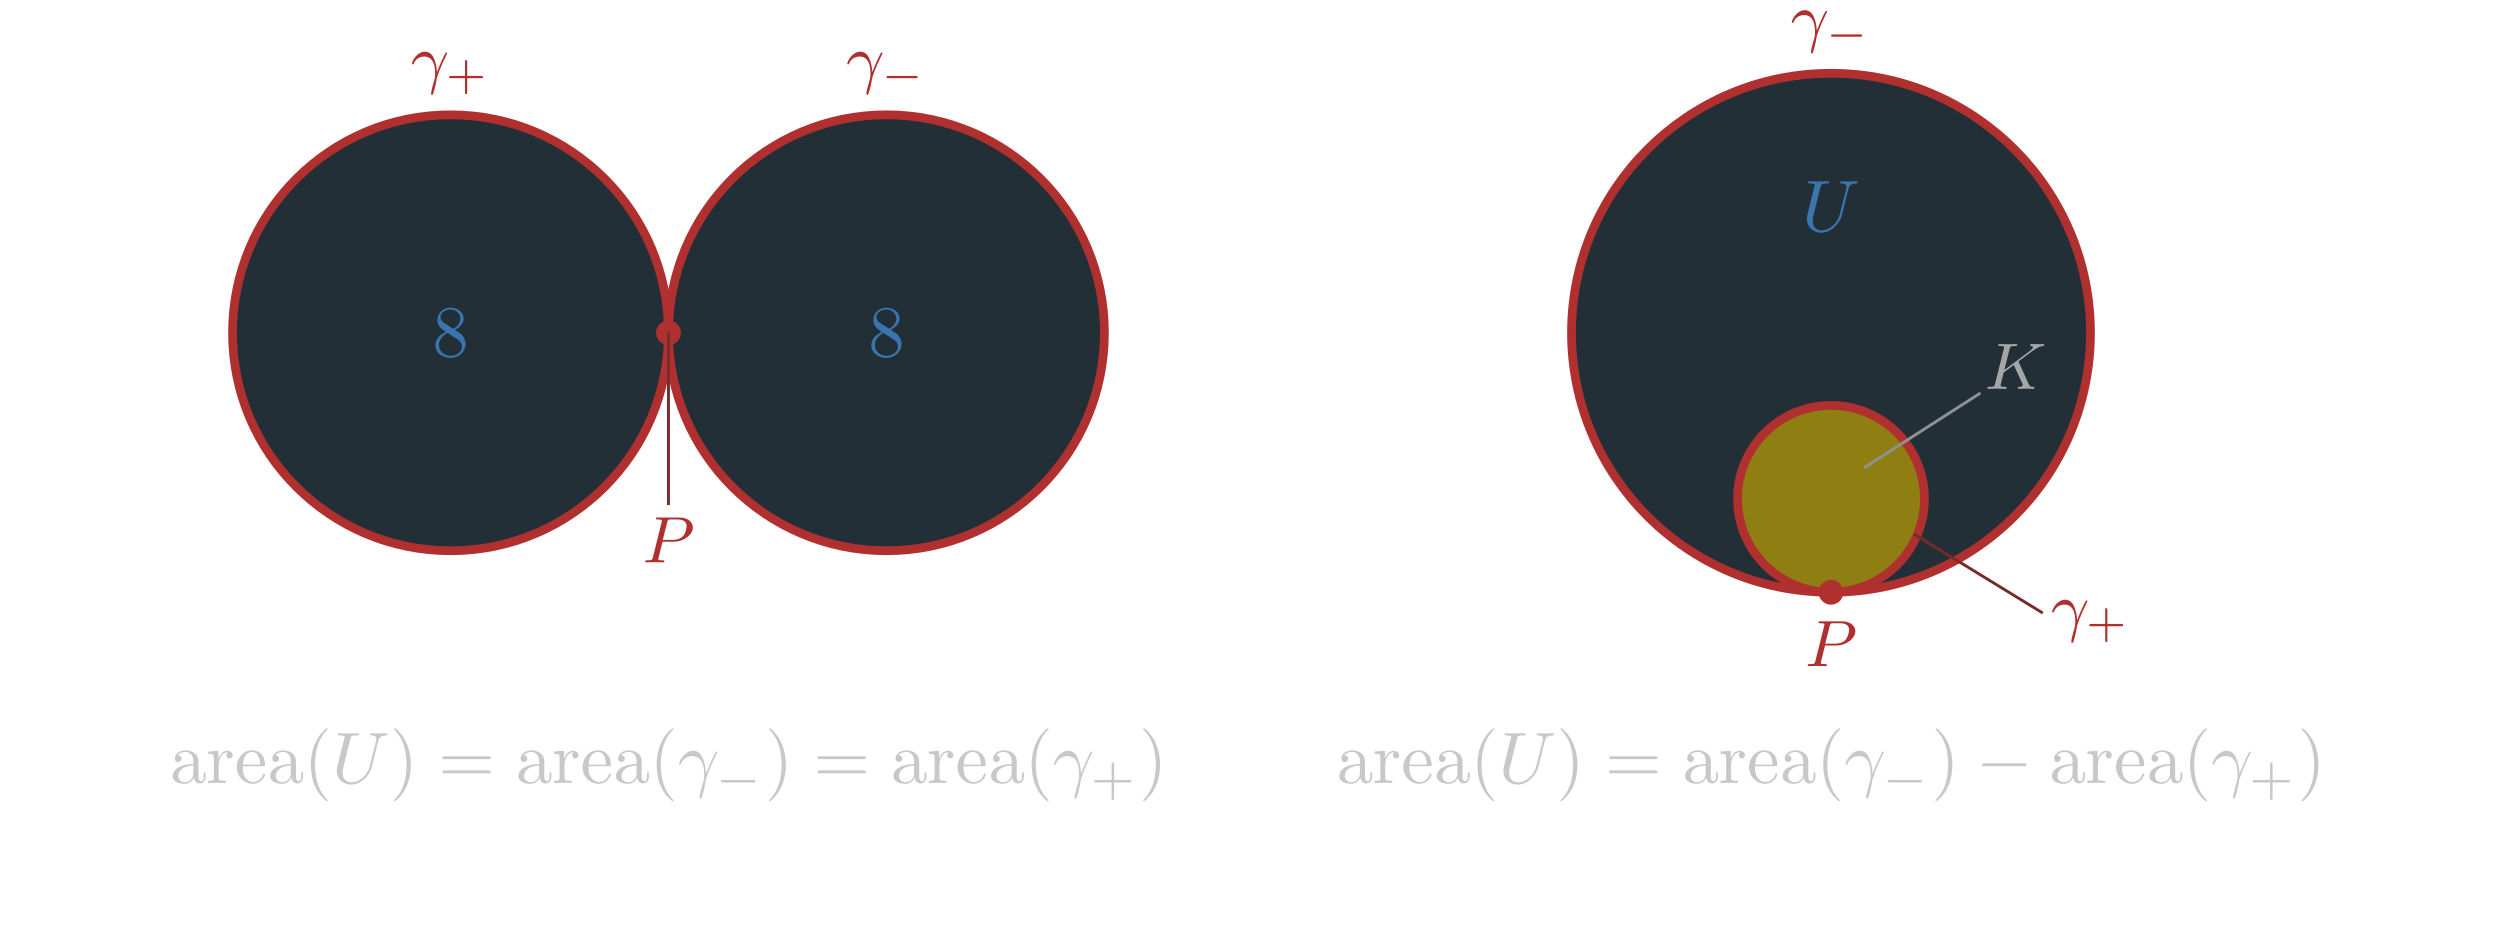
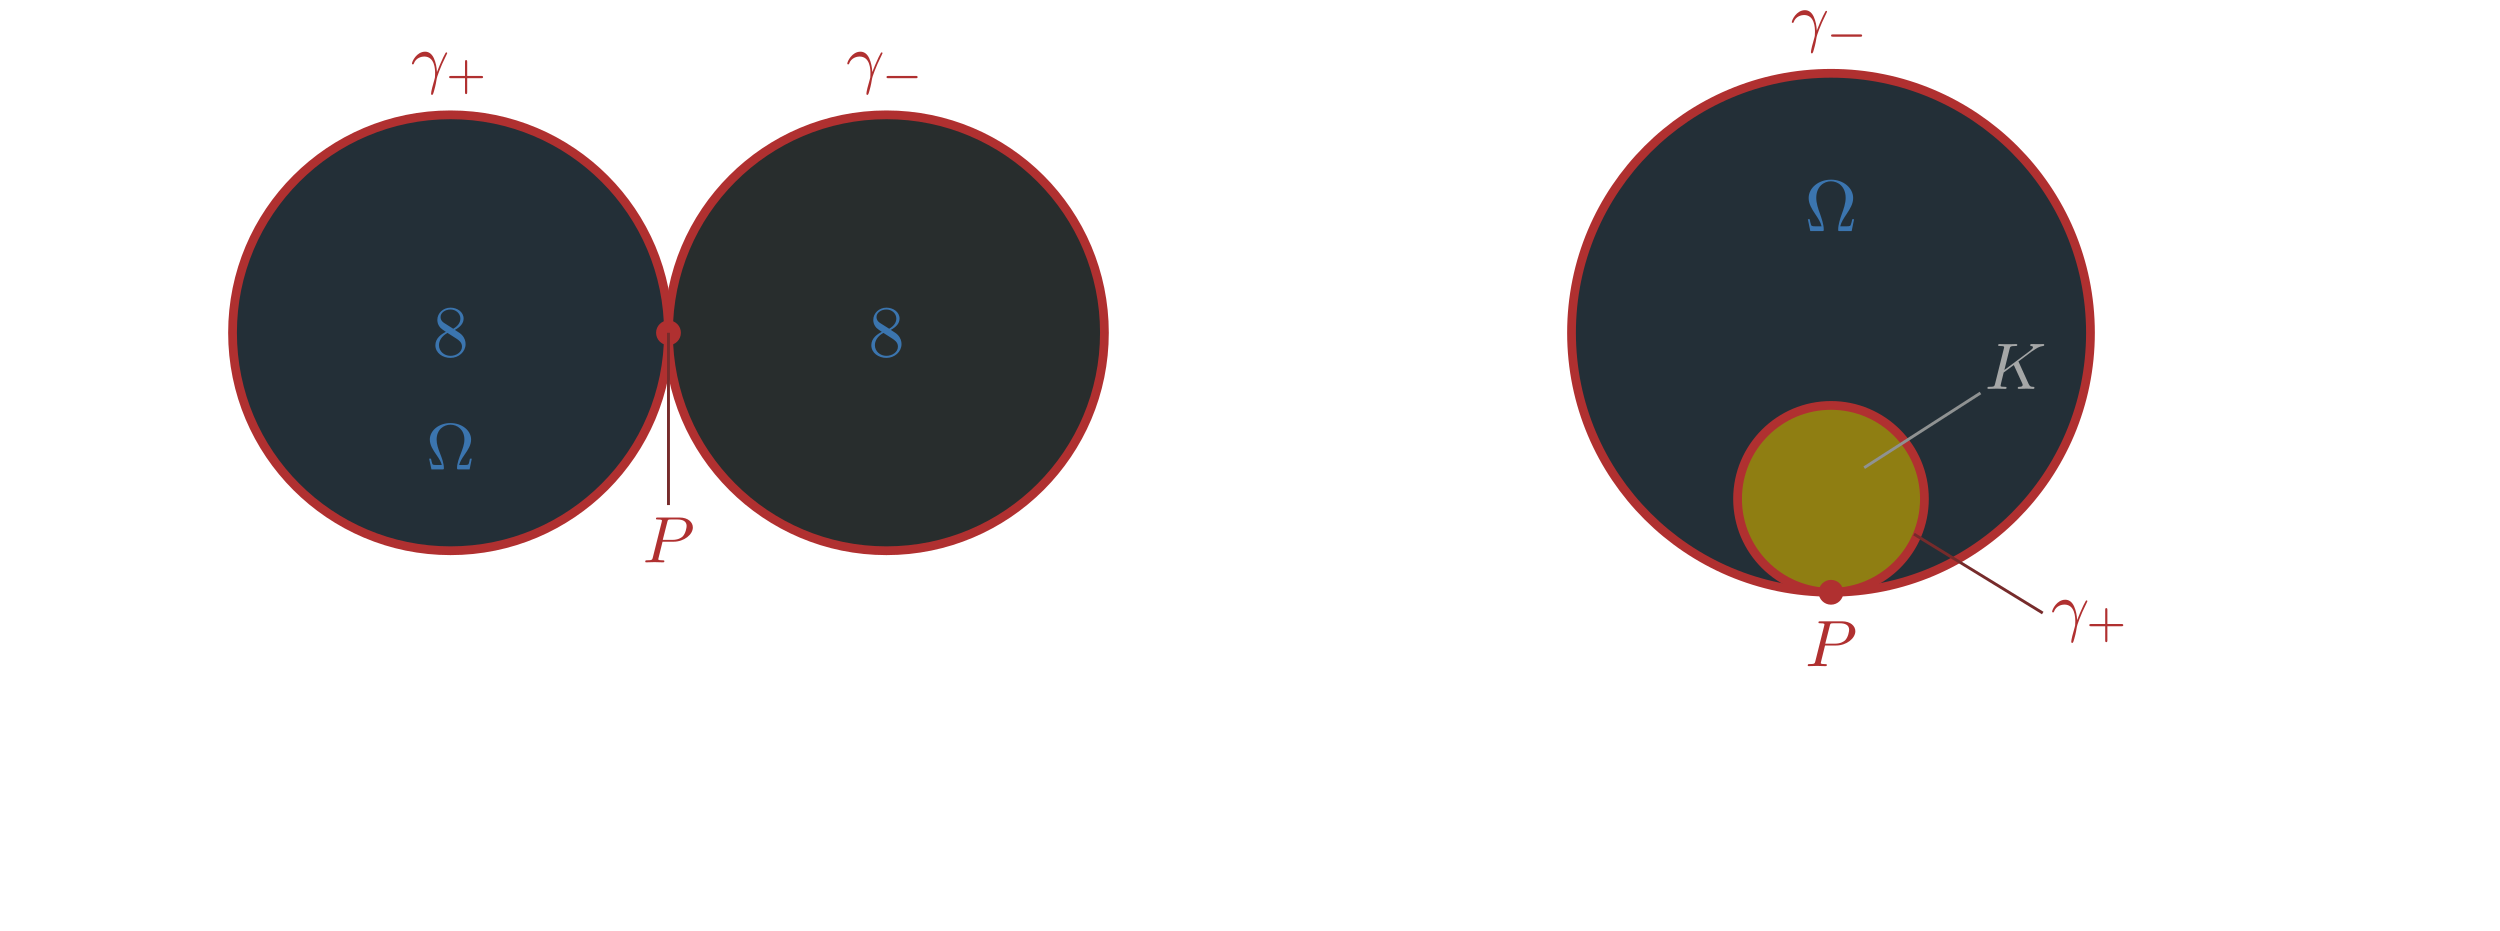
<svg xmlns="http://www.w3.org/2000/svg" xmlns:xlink="http://www.w3.org/1999/xlink" width="338.926" height="126.088" viewBox="0 0 338.926 126.088">
  <defs>
    <g>
      <g id="glyph-0-0">
        <path d="M 2.75 -2.797 L 4.234 -2.797 C 5.688 -2.797 6.859 -3.781 6.859 -4.734 C 6.859 -5.438 6.219 -6.078 5.062 -6.078 L 2.125 -6.078 C 1.953 -6.078 1.859 -6.078 1.859 -5.922 C 1.859 -5.812 1.938 -5.812 2.125 -5.812 C 2.156 -5.812 2.312 -5.812 2.453 -5.797 C 2.609 -5.766 2.672 -5.75 2.672 -5.656 C 2.672 -5.609 2.656 -5.578 2.641 -5.484 L 1.438 -0.672 C 1.359 -0.359 1.344 -0.281 0.672 -0.281 C 0.5 -0.281 0.406 -0.281 0.406 -0.109 C 0.406 -0.016 0.469 0 0.531 0 C 0.703 0 0.922 -0.016 1.094 -0.016 C 1.359 -0.031 1.375 -0.031 1.672 -0.031 C 1.953 -0.031 1.969 -0.031 2.234 -0.016 C 2.406 -0.016 2.641 0 2.812 0 C 2.875 0 3 0 3 -0.156 C 3 -0.281 2.906 -0.281 2.719 -0.281 C 2.688 -0.281 2.516 -0.281 2.375 -0.297 C 2.188 -0.328 2.172 -0.359 2.172 -0.438 C 2.172 -0.469 2.172 -0.484 2.219 -0.641 Z M 3.391 -5.453 C 3.469 -5.781 3.484 -5.812 3.859 -5.812 L 4.766 -5.812 C 5.453 -5.812 6.016 -5.594 6.016 -4.938 C 6.016 -4.75 5.906 -3.922 5.453 -3.484 C 5.25 -3.312 4.844 -3.047 4.078 -3.047 L 2.781 -3.047 Z M 3.391 -5.453 " />
      </g>
      <g id="glyph-0-1">
        <path d="M 3.547 -1.172 C 3.516 -1.828 3.391 -2.469 3.125 -3.062 C 2.828 -3.688 2.406 -3.938 1.938 -3.938 C 0.797 -3.938 0.156 -2.609 0.156 -2.312 C 0.156 -2.219 0.266 -2.219 0.281 -2.219 C 0.359 -2.219 0.391 -2.234 0.406 -2.312 C 0.688 -3.141 1.516 -3.281 1.812 -3.281 C 3.25 -3.281 3.297 -1.562 3.297 -1 C 3.297 -0.469 3.266 -0.344 3.219 -0.219 C 2.984 0.562 2.75 1.484 2.75 1.734 C 2.75 1.797 2.75 1.922 2.875 1.922 C 2.938 1.922 3.016 1.922 3.156 1.375 C 3.391 0.562 3.453 0.078 3.516 -0.281 C 3.516 -0.391 3.984 -1.828 4.797 -3.422 C 4.938 -3.703 4.938 -3.719 4.938 -3.734 C 4.938 -3.797 4.906 -3.844 4.828 -3.844 C 4.812 -3.844 4.75 -3.844 4.719 -3.781 C 4.5 -3.422 4.297 -2.953 4.109 -2.531 C 4.062 -2.453 3.828 -1.891 3.547 -1.172 Z M 3.547 -1.172 " />
      </g>
      <g id="glyph-0-2">
        <path d="M 4.594 -3.719 L 6.406 -5.078 L 6.516 -5.141 C 7.062 -5.516 7.406 -5.75 7.922 -5.812 C 7.984 -5.812 8.094 -5.828 8.094 -5.969 C 8.094 -6.016 8.062 -6.078 7.984 -6.078 C 7.906 -6.078 7.859 -6.062 7.328 -6.062 C 7 -6.062 6.672 -6.078 6.359 -6.078 C 6.312 -6.078 6.188 -6.078 6.188 -5.922 C 6.188 -5.812 6.281 -5.812 6.312 -5.812 C 6.391 -5.797 6.562 -5.797 6.562 -5.641 C 6.562 -5.578 6.516 -5.453 6.391 -5.359 C 6.344 -5.312 6.344 -5.312 6.312 -5.297 C 6.281 -5.25 6.266 -5.25 6.219 -5.203 L 2.688 -2.562 L 3.391 -5.391 C 3.469 -5.734 3.5 -5.812 4.188 -5.812 C 4.344 -5.812 4.438 -5.812 4.438 -5.969 C 4.438 -6.047 4.375 -6.078 4.297 -6.078 C 4.125 -6.078 3.922 -6.062 3.734 -6.062 C 3.547 -6.062 3.344 -6.062 3.172 -6.062 C 2.891 -6.062 2.875 -6.062 2.594 -6.062 C 2.422 -6.078 2.188 -6.078 2.016 -6.078 C 1.969 -6.078 1.844 -6.078 1.844 -5.922 C 1.844 -5.812 1.922 -5.812 2.109 -5.812 C 2.141 -5.812 2.312 -5.812 2.453 -5.797 C 2.594 -5.766 2.656 -5.75 2.656 -5.656 C 2.656 -5.609 2.656 -5.578 2.625 -5.484 L 1.422 -0.672 C 1.344 -0.359 1.328 -0.281 0.656 -0.281 C 0.484 -0.281 0.391 -0.281 0.391 -0.109 C 0.391 -0.016 0.469 0 0.531 0 C 0.688 0 0.922 -0.016 1.094 -0.016 C 1.359 -0.031 1.375 -0.031 1.656 -0.031 C 1.938 -0.031 1.953 -0.031 2.234 -0.016 C 2.406 -0.016 2.641 0 2.812 0 C 2.875 0 2.984 0 2.984 -0.156 C 2.984 -0.281 2.891 -0.281 2.703 -0.281 C 2.672 -0.281 2.516 -0.281 2.375 -0.297 C 2.172 -0.328 2.172 -0.359 2.172 -0.438 C 2.172 -0.5 2.25 -0.812 2.594 -2.219 L 3.969 -3.234 L 5.109 -0.75 C 5.141 -0.625 5.172 -0.609 5.172 -0.547 C 5.172 -0.281 4.797 -0.281 4.719 -0.281 C 4.609 -0.281 4.5 -0.281 4.5 -0.109 C 4.5 -0.031 4.594 0 4.656 0 C 4.812 0 5 -0.016 5.172 -0.016 C 5.344 -0.016 5.531 -0.031 5.703 -0.031 C 5.859 -0.031 6.094 -0.031 6.156 -0.016 L 6.594 0 C 6.641 0 6.766 0 6.766 -0.156 C 6.766 -0.281 6.656 -0.281 6.594 -0.281 C 6.281 -0.281 6.141 -0.328 5.984 -0.656 Z M 4.594 -3.719 " />
      </g>
      <g id="glyph-1-0">
        <path d="M 2.922 -1.328 L 4.844 -1.328 C 4.922 -1.328 5.078 -1.328 5.078 -1.484 C 5.078 -1.641 4.922 -1.641 4.844 -1.641 L 2.922 -1.641 L 2.922 -3.562 C 2.922 -3.641 2.922 -3.797 2.766 -3.797 C 2.625 -3.797 2.625 -3.641 2.625 -3.562 L 2.625 -1.641 L 0.703 -1.641 C 0.625 -1.641 0.469 -1.641 0.469 -1.484 C 0.469 -1.328 0.625 -1.328 0.703 -1.328 L 2.625 -1.328 L 2.625 0.594 C 2.625 0.672 2.625 0.828 2.766 0.828 C 2.922 0.828 2.922 0.672 2.922 0.594 Z M 2.922 -1.328 " />
      </g>
      <g id="glyph-2-0">
        <path d="M 4.719 -1.328 C 4.828 -1.328 4.969 -1.328 4.969 -1.484 C 4.969 -1.641 4.828 -1.641 4.719 -1.641 L 0.984 -1.641 C 0.891 -1.641 0.75 -1.641 0.75 -1.484 C 0.75 -1.328 0.891 -1.328 0.984 -1.328 Z M 4.719 -1.328 " />
      </g>
      <g id="glyph-3-0">
        <path d="M 1.609 -4.516 C 1.156 -4.812 1.125 -5.156 1.125 -5.328 C 1.125 -5.922 1.766 -6.344 2.469 -6.344 C 3.188 -6.344 3.812 -5.828 3.812 -5.109 C 3.812 -4.547 3.438 -4.078 2.844 -3.734 Z M 3.062 -3.578 C 3.766 -3.953 4.25 -4.453 4.25 -5.109 C 4.25 -6.016 3.375 -6.594 2.469 -6.594 C 1.484 -6.594 0.688 -5.859 0.688 -4.938 C 0.688 -4.75 0.703 -4.312 1.125 -3.844 C 1.219 -3.734 1.594 -3.484 1.844 -3.312 C 1.266 -3.031 0.422 -2.469 0.422 -1.5 C 0.422 -0.438 1.422 0.219 2.469 0.219 C 3.578 0.219 4.516 -0.609 4.516 -1.656 C 4.516 -2.016 4.406 -2.469 4.031 -2.875 C 3.844 -3.078 3.688 -3.188 3.062 -3.578 Z M 2.062 -3.172 L 3.281 -2.391 C 3.562 -2.203 4.031 -1.906 4.031 -1.312 C 4.031 -0.578 3.281 -0.062 2.469 -0.062 C 1.625 -0.062 0.906 -0.672 0.906 -1.5 C 0.906 -2.062 1.219 -2.703 2.062 -3.172 Z M 2.062 -3.172 " />
      </g>
      <g id="glyph-3-1">
-         <path d="M 3.297 -0.75 C 3.328 -0.359 3.594 0.062 4.062 0.062 C 4.266 0.062 4.875 -0.078 4.875 -0.875 L 4.875 -1.438 L 4.625 -1.438 L 4.625 -0.875 C 4.625 -0.312 4.375 -0.25 4.266 -0.25 C 3.953 -0.25 3.906 -0.688 3.906 -0.734 L 3.906 -2.719 C 3.906 -3.141 3.906 -3.516 3.547 -3.891 C 3.172 -4.266 2.672 -4.438 2.203 -4.438 C 1.391 -4.438 0.703 -3.969 0.703 -3.312 C 0.703 -3.016 0.906 -2.844 1.156 -2.844 C 1.438 -2.844 1.609 -3.047 1.609 -3.297 C 1.609 -3.422 1.562 -3.75 1.109 -3.766 C 1.375 -4.109 1.859 -4.219 2.172 -4.219 C 2.656 -4.219 3.219 -3.828 3.219 -2.953 L 3.219 -2.578 C 2.719 -2.547 2.031 -2.516 1.406 -2.219 C 0.656 -1.891 0.422 -1.375 0.422 -0.938 C 0.422 -0.141 1.375 0.109 2 0.109 C 2.656 0.109 3.109 -0.281 3.297 -0.75 Z M 3.219 -2.375 L 3.219 -1.391 C 3.219 -0.438 2.516 -0.109 2.062 -0.109 C 1.578 -0.109 1.172 -0.453 1.172 -0.953 C 1.172 -1.5 1.594 -2.312 3.219 -2.375 Z M 3.219 -2.375 " />
-       </g>
-       <g id="glyph-3-2">
-         <path d="M 1.656 -3.281 L 1.656 -4.375 L 0.281 -4.266 L 0.281 -3.953 C 0.969 -3.953 1.047 -3.891 1.047 -3.406 L 1.047 -0.75 C 1.047 -0.312 0.938 -0.312 0.281 -0.312 L 0.281 0 C 0.656 -0.016 1.125 -0.031 1.406 -0.031 C 1.797 -0.031 2.266 -0.031 2.656 0 L 2.656 -0.312 L 2.453 -0.312 C 1.719 -0.312 1.703 -0.422 1.703 -0.766 L 1.703 -2.297 C 1.703 -3.281 2.109 -4.156 2.875 -4.156 C 2.938 -4.156 2.953 -4.156 2.984 -4.141 C 2.953 -4.141 2.75 -4.016 2.75 -3.766 C 2.75 -3.484 2.953 -3.328 3.172 -3.328 C 3.359 -3.328 3.594 -3.453 3.594 -3.766 C 3.594 -4.078 3.297 -4.375 2.875 -4.375 C 2.141 -4.375 1.797 -3.703 1.656 -3.281 Z M 1.656 -3.281 " />
-       </g>
-       <g id="glyph-3-3">
-         <path d="M 1.109 -2.5 C 1.172 -3.969 2 -4.219 2.328 -4.219 C 3.359 -4.219 3.453 -2.875 3.453 -2.5 Z M 1.094 -2.281 L 3.859 -2.281 C 4.078 -2.281 4.109 -2.281 4.109 -2.5 C 4.109 -3.469 3.578 -4.438 2.328 -4.438 C 1.188 -4.438 0.281 -3.406 0.281 -2.172 C 0.281 -0.844 1.312 0.109 2.453 0.109 C 3.656 0.109 4.109 -0.984 4.109 -1.172 C 4.109 -1.281 4.031 -1.297 3.969 -1.297 C 3.891 -1.297 3.875 -1.234 3.844 -1.156 C 3.5 -0.141 2.609 -0.141 2.516 -0.141 C 2.016 -0.141 1.625 -0.438 1.391 -0.797 C 1.094 -1.281 1.094 -1.922 1.094 -2.281 Z M 1.094 -2.281 " />
-       </g>
-       <g id="glyph-3-4">
-         <path d="M 3.281 2.375 C 3.281 2.344 3.281 2.328 3.109 2.156 C 1.875 0.906 1.547 -0.953 1.547 -2.469 C 1.547 -4.188 1.922 -5.922 3.141 -7.156 C 3.281 -7.266 3.281 -7.297 3.281 -7.312 C 3.281 -7.391 3.234 -7.422 3.172 -7.422 C 3.078 -7.422 2.188 -6.75 1.609 -5.484 C 1.094 -4.406 0.984 -3.297 0.984 -2.469 C 0.984 -1.703 1.094 -0.5 1.625 0.609 C 2.219 1.828 3.078 2.469 3.172 2.469 C 3.234 2.469 3.281 2.438 3.281 2.375 Z M 3.281 2.375 " />
-       </g>
-       <g id="glyph-3-5">
-         <path d="M 2.859 -2.469 C 2.859 -3.25 2.75 -4.438 2.203 -5.562 C 1.609 -6.781 0.766 -7.422 0.656 -7.422 C 0.609 -7.422 0.562 -7.375 0.562 -7.312 C 0.562 -7.297 0.562 -7.266 0.75 -7.094 C 1.719 -6.109 2.281 -4.547 2.281 -2.469 C 2.281 -0.781 1.922 0.953 0.688 2.203 C 0.562 2.328 0.562 2.344 0.562 2.375 C 0.562 2.438 0.609 2.469 0.656 2.469 C 0.766 2.469 1.656 1.797 2.234 0.547 C 2.734 -0.547 2.859 -1.641 2.859 -2.469 Z M 2.859 -2.469 " />
-       </g>
-       <g id="glyph-3-6">
-         <path d="M 6.797 -3.234 C 6.938 -3.234 7.125 -3.234 7.125 -3.438 C 7.125 -3.625 6.938 -3.625 6.812 -3.625 L 0.875 -3.625 C 0.734 -3.625 0.547 -3.625 0.547 -3.438 C 0.547 -3.234 0.734 -3.234 0.891 -3.234 Z M 6.812 -1.312 C 6.938 -1.312 7.125 -1.312 7.125 -1.516 C 7.125 -1.719 6.938 -1.719 6.797 -1.719 L 0.891 -1.719 C 0.734 -1.719 0.547 -1.719 0.547 -1.516 C 0.547 -1.312 0.734 -1.312 0.875 -1.312 Z M 6.812 -1.312 " />
+         <path d="M 6.703 -1.609 L 6.453 -1.609 C 6.406 -1.344 6.359 -1.125 6.266 -0.875 C 6.219 -0.719 6.188 -0.641 5.625 -0.641 L 4.828 -0.641 C 4.953 -1.203 5.266 -1.672 5.703 -2.328 C 6.172 -3.031 6.578 -3.703 6.578 -4.484 C 6.578 -5.859 5.234 -6.969 3.578 -6.969 C 1.875 -6.969 0.547 -5.844 0.547 -4.484 C 0.547 -3.703 0.953 -3.031 1.422 -2.328 C 1.859 -1.672 2.172 -1.203 2.297 -0.641 L 1.516 -0.641 C 0.938 -0.641 0.906 -0.719 0.859 -0.875 C 0.781 -1.094 0.734 -1.359 0.688 -1.609 L 0.438 -1.609 L 0.766 0 L 2.344 0 C 2.562 0 2.594 0 2.594 -0.203 C 2.594 -0.906 2.281 -1.766 2.062 -2.406 C 1.844 -2.984 1.578 -3.766 1.578 -4.5 C 1.578 -6.078 2.656 -6.75 3.562 -6.75 C 4.516 -6.75 5.562 -6.047 5.562 -4.5 C 5.562 -3.766 5.297 -3 5 -2.203 C 4.859 -1.781 4.547 -0.891 4.547 -0.203 C 4.547 0 4.562 0 4.797 0 L 6.375 0 Z M 6.703 -1.609 " />
      </g>
      <g id="glyph-4-0">
-         <path d="M 6.281 -5.719 C 6.375 -6.125 6.562 -6.422 7.344 -6.453 C 7.391 -6.453 7.516 -6.453 7.516 -6.641 C 7.516 -6.656 7.516 -6.75 7.391 -6.75 C 7.062 -6.75 6.719 -6.719 6.375 -6.719 C 6.047 -6.719 5.672 -6.75 5.344 -6.75 C 5.297 -6.75 5.172 -6.75 5.172 -6.562 C 5.172 -6.453 5.266 -6.453 5.344 -6.453 C 5.922 -6.438 6.016 -6.234 6.016 -6.016 C 6.016 -5.984 6 -5.828 6 -5.812 L 5.109 -2.281 C 4.766 -0.953 3.625 -0.094 2.641 -0.094 C 1.969 -0.094 1.438 -0.531 1.438 -1.375 C 1.438 -1.391 1.438 -1.719 1.547 -2.141 L 2.5 -6 C 2.594 -6.344 2.609 -6.453 3.328 -6.453 C 3.594 -6.453 3.672 -6.453 3.672 -6.641 C 3.672 -6.75 3.562 -6.75 3.531 -6.75 C 3.25 -6.75 2.547 -6.719 2.266 -6.719 C 1.984 -6.719 1.281 -6.75 0.984 -6.75 C 0.906 -6.75 0.797 -6.75 0.797 -6.562 C 0.797 -6.453 0.891 -6.453 1.078 -6.453 C 1.094 -6.453 1.281 -6.453 1.453 -6.422 C 1.625 -6.406 1.719 -6.406 1.719 -6.266 C 1.719 -6.219 1.609 -5.797 1.547 -5.562 L 1.328 -4.703 C 1.25 -4.312 0.766 -2.438 0.734 -2.25 C 0.656 -1.984 0.656 -1.828 0.656 -1.688 C 0.656 -0.469 1.562 0.219 2.594 0.219 C 3.844 0.219 5.078 -0.906 5.406 -2.203 Z M 6.281 -5.719 " />
-       </g>
-       <g id="glyph-4-1">
-         <path d="M 0.406 -2.516 C 0.797 -3.656 1.875 -3.656 1.984 -3.656 C 3.469 -3.656 3.578 -1.922 3.578 -1.141 C 3.578 -0.547 3.531 -0.375 3.469 -0.172 C 3.25 0.547 2.953 1.688 2.953 1.953 C 2.953 2.062 3 2.125 3.078 2.125 C 3.203 2.125 3.281 1.906 3.391 1.531 C 3.625 0.703 3.719 0.141 3.766 -0.172 C 3.781 -0.297 3.797 -0.422 3.844 -0.547 C 4.156 -1.531 4.781 -3 5.188 -3.781 C 5.25 -3.906 5.375 -4.125 5.375 -4.156 C 5.375 -4.266 5.266 -4.266 5.25 -4.266 C 5.219 -4.266 5.156 -4.266 5.141 -4.188 C 4.625 -3.25 4.219 -2.266 3.828 -1.266 C 3.812 -1.578 3.812 -2.328 3.422 -3.281 C 3.188 -3.891 2.797 -4.375 2.109 -4.375 C 0.875 -4.375 0.172 -2.875 0.172 -2.562 C 0.172 -2.469 0.266 -2.469 0.359 -2.469 Z M 0.406 -2.516 " />
+         <path d="M 6.188 -1.453 L 5.938 -1.453 C 5.891 -1.219 5.828 -0.922 5.781 -0.797 C 5.734 -0.656 5.703 -0.594 5.188 -0.594 L 4.469 -0.594 C 4.594 -1.031 4.781 -1.375 5.203 -1.984 C 5.672 -2.656 6.094 -3.281 6.094 -4.047 C 6.094 -5.266 4.859 -6.281 3.297 -6.281 C 1.703 -6.281 0.5 -5.25 0.5 -4.047 C 0.5 -3.266 0.953 -2.625 1.375 -2 C 1.844 -1.328 2.016 -1 2.125 -0.594 L 1.422 -0.594 C 0.906 -0.594 0.875 -0.656 0.828 -0.781 C 0.781 -0.906 0.703 -1.219 0.656 -1.453 L 0.406 -1.453 L 0.719 0 L 2.172 0 C 2.375 0 2.406 0 2.406 -0.188 C 2.406 -0.812 2.125 -1.562 1.859 -2.234 C 1.625 -2.828 1.422 -3.422 1.422 -4.047 C 1.422 -5.406 2.391 -6.062 3.297 -6.062 C 4.234 -6.062 5.188 -5.375 5.188 -4.047 C 5.188 -3.391 4.938 -2.781 4.734 -2.234 C 4.469 -1.547 4.188 -0.812 4.188 -0.188 C 4.188 0 4.234 0 4.422 0 L 5.891 0 Z M 6.188 -1.453 " />
      </g>
      <g id="glyph-5-0">
-         <path d="M 5.156 -1.562 C 5.266 -1.562 5.422 -1.562 5.422 -1.734 C 5.422 -1.906 5.266 -1.906 5.156 -1.906 L 1.031 -1.906 C 0.906 -1.906 0.75 -1.906 0.75 -1.734 C 0.75 -1.562 0.906 -1.562 1.031 -1.562 Z M 5.156 -1.562 " />
-       </g>
-       <g id="glyph-6-0">
-         <path d="M 3.203 -1.562 L 5.328 -1.562 C 5.406 -1.562 5.578 -1.562 5.578 -1.734 C 5.578 -1.906 5.422 -1.906 5.328 -1.906 L 3.203 -1.906 L 3.203 -4.031 C 3.203 -4.125 3.203 -4.281 3.031 -4.281 C 2.859 -4.281 2.859 -4.125 2.859 -4.031 L 2.859 -1.906 L 0.734 -1.906 C 0.656 -1.906 0.484 -1.906 0.484 -1.734 C 0.484 -1.562 0.641 -1.562 0.734 -1.562 L 2.859 -1.562 L 2.859 0.562 C 2.859 0.656 2.859 0.812 3.031 0.812 C 3.203 0.812 3.203 0.656 3.203 0.562 Z M 3.203 -1.562 " />
-       </g>
-       <g id="glyph-7-0">
-         <path d="M 6.516 -2.281 C 6.688 -2.281 6.859 -2.281 6.859 -2.469 C 6.859 -2.672 6.688 -2.672 6.516 -2.672 L 1.172 -2.672 C 1 -2.672 0.828 -2.672 0.828 -2.469 C 0.828 -2.281 1 -2.281 1.172 -2.281 Z M 6.516 -2.281 " />
-       </g>
-       <g id="glyph-8-0">
        <path d="M 3.75 2.219 C 3.469 1.953 2.812 1.359 2.406 0.094 C 2.141 -0.688 2.031 -1.609 2.031 -2.469 C 2.031 -4.422 2.531 -5.969 3.625 -7.078 C 3.766 -7.219 3.781 -7.234 3.781 -7.281 C 3.781 -7.391 3.672 -7.422 3.594 -7.422 C 3.438 -7.422 3.016 -7.047 2.844 -6.891 C 1.297 -5.344 1.062 -3.531 1.062 -2.484 C 1.062 -1.25 1.391 -0.156 1.859 0.656 C 2.516 1.797 3.406 2.469 3.594 2.469 C 3.672 2.469 3.781 2.438 3.781 2.328 C 3.781 2.281 3.75 2.234 3.75 2.219 Z M 3.75 2.219 " />
      </g>
-       <g id="glyph-8-1">
+       <g id="glyph-5-1">
        <path d="M 3.703 -0.766 C 3.703 -0.453 3.703 0 4.734 0 L 5.203 0 C 5.406 0 5.516 0 5.516 -0.234 C 5.516 -0.469 5.391 -0.469 5.266 -0.469 C 4.656 -0.469 4.656 -0.609 4.656 -0.828 L 4.656 -2.953 C 4.656 -3.844 3.953 -4.484 2.484 -4.484 C 1.922 -4.484 0.719 -4.438 0.719 -3.578 C 0.719 -3.141 1.062 -2.953 1.328 -2.953 C 1.625 -2.953 1.953 -3.156 1.953 -3.578 C 1.953 -3.875 1.766 -4.031 1.734 -4.062 C 2 -4.109 2.328 -4.125 2.438 -4.125 C 3.188 -4.125 3.531 -3.703 3.531 -2.953 L 3.531 -2.625 C 2.828 -2.594 0.312 -2.5 0.312 -1.062 C 0.312 -0.125 1.547 0.062 2.219 0.062 C 3.016 0.062 3.484 -0.344 3.703 -0.766 Z M 3.531 -2.312 L 3.531 -1.375 C 3.531 -0.422 2.625 -0.297 2.375 -0.297 C 1.875 -0.297 1.469 -0.641 1.469 -1.078 C 1.469 -2.141 3.031 -2.281 3.531 -2.312 Z M 3.531 -2.312 " />
      </g>
-       <g id="glyph-8-2">
+       <g id="glyph-5-2">
        <path d="M 3.344 -2.469 C 3.344 -3.703 3.016 -4.797 2.547 -5.625 C 1.906 -6.75 1 -7.422 0.812 -7.422 C 0.734 -7.422 0.641 -7.391 0.641 -7.281 C 0.641 -7.234 0.641 -7.203 0.797 -7.047 C 2.047 -5.781 2.391 -4.031 2.391 -2.484 C 2.391 -0.531 1.875 1.016 0.797 2.109 C 0.641 2.266 0.641 2.281 0.641 2.328 C 0.641 2.438 0.734 2.469 0.812 2.469 C 0.984 2.469 1.391 2.094 1.578 1.922 C 3.109 0.391 3.344 -1.422 3.344 -2.469 Z M 3.344 -2.469 " />
      </g>
-       <g id="glyph-8-3">
+       <g id="glyph-5-3">
        <path d="M 2.109 -3.969 L 2.109 -6.859 L 0.359 -6.781 L 0.359 -6.312 C 0.984 -6.312 1.047 -6.312 1.047 -5.938 L 1.047 0 L 1.516 0 L 2 -0.547 C 2.078 -0.469 2.562 0.062 3.438 0.062 C 4.922 0.062 5.938 -0.828 5.938 -2.203 C 5.938 -3.516 5 -4.453 3.578 -4.453 C 2.844 -4.453 2.359 -4.156 2.109 -3.969 Z M 2.172 -0.984 L 2.172 -3.469 C 2.438 -3.812 2.922 -4.094 3.469 -4.094 C 4.672 -4.094 4.672 -2.891 4.672 -2.203 C 4.672 -1.734 4.672 -1.203 4.406 -0.812 C 4.125 -0.406 3.672 -0.297 3.359 -0.297 C 2.656 -0.297 2.281 -0.828 2.172 -0.984 Z M 2.172 -0.984 " />
      </g>
    </g>
  </defs>
  <path fill-rule="nonzero" fill="rgb(13.695%, 18.564%, 21.75%)" fill-opacity="1" d="M 90.625 45.113 C 90.625 28.793 77.395 15.566 61.074 15.566 C 44.754 15.566 31.523 28.793 31.523 45.113 C 31.523 61.438 44.754 74.664 61.074 74.664 C 77.395 74.664 90.625 61.438 90.625 45.113 Z M 90.625 45.113 " />
-   <path fill-rule="nonzero" fill="rgb(13.695%, 18.564%, 21.75%)" fill-opacity="1" d="M 149.727 45.113 C 149.727 28.793 136.496 15.566 120.176 15.566 C 103.855 15.566 90.625 28.793 90.625 45.113 C 90.625 61.438 103.855 74.664 120.176 74.664 C 136.496 74.664 149.727 61.438 149.727 45.113 Z M 149.727 45.113 " />
+   <path fill-rule="nonzero" fill="rgb(15.671%, 17.554%, 17.554%)" fill-opacity="1" d="M 149.727 45.113 C 149.727 28.793 136.496 15.566 120.176 15.566 C 103.855 15.566 90.625 28.793 90.625 45.113 C 90.625 61.438 103.855 74.664 120.176 74.664 C 136.496 74.664 149.727 61.438 149.727 45.113 Z M 149.727 45.113 " />
  <path fill="none" stroke-width="1.196" stroke-linecap="butt" stroke-linejoin="miter" stroke="rgb(69.019%, 18.825%, 18.825%)" stroke-opacity="1" stroke-miterlimit="10" d="M -0.001 35.435 C -0.001 51.874 -13.327 65.196 -29.766 65.196 C -46.204 65.196 -59.53 51.874 -59.53 35.435 C -59.53 18.993 -46.204 5.671 -29.766 5.671 C -13.327 5.671 -0.001 18.993 -0.001 35.435 Z M -0.001 35.435 " transform="matrix(0.992819, 0, 0, -0.992819, 90.62623, 80.29423)" />
  <path fill="none" stroke-width="1.196" stroke-linecap="butt" stroke-linejoin="miter" stroke="rgb(69.019%, 18.825%, 18.825%)" stroke-opacity="1" stroke-miterlimit="10" d="M 59.528 35.435 C 59.528 51.874 46.202 65.196 29.763 65.196 C 13.325 65.196 -0.001 51.874 -0.001 35.435 C -0.001 18.993 13.325 5.671 29.763 5.671 C 46.202 5.671 59.528 18.993 59.528 35.435 Z M 59.528 35.435 " transform="matrix(0.992819, 0, 0, -0.992819, 90.62623, 80.29423)" />
  <path fill-rule="nonzero" fill="rgb(69.019%, 18.825%, 18.825%)" fill-opacity="1" d="M 92.309 45.113 C 92.309 44.188 91.555 43.434 90.625 43.434 C 89.699 43.434 88.945 44.188 88.945 45.113 C 88.945 46.043 89.699 46.797 90.625 46.797 C 91.555 46.797 92.309 46.043 92.309 45.113 Z M 92.309 45.113 " />
  <path fill="none" stroke-width="0.399" stroke-linecap="butt" stroke-linejoin="miter" stroke="rgb(46.274%, 16.942%, 16.942%)" stroke-opacity="1" stroke-miterlimit="10" d="M -0.001 35.435 L -0.001 11.907 " transform="matrix(0.992819, 0, 0, -0.992819, 90.62623, 80.29423)" />
  <g fill="rgb(69.019%, 18.825%, 18.825%)" fill-opacity="1">
    <use xlink:href="#glyph-0-0" x="87.07" y="76.239" />
  </g>
  <g fill="rgb(69.019%, 18.825%, 18.825%)" fill-opacity="1">
    <use xlink:href="#glyph-0-1" x="55.691" y="10.945" />
  </g>
  <g fill="rgb(69.019%, 18.825%, 18.825%)" fill-opacity="1">
    <use xlink:href="#glyph-1-0" x="60.417" y="11.934" />
  </g>
  <g fill="rgb(69.019%, 18.825%, 18.825%)" fill-opacity="1">
    <use xlink:href="#glyph-0-1" x="114.709" y="10.945" />
  </g>
  <g fill="rgb(69.019%, 18.825%, 18.825%)" fill-opacity="1">
    <use xlink:href="#glyph-2-0" x="119.434" y="11.934" />
  </g>
  <g fill="rgb(23.137%, 45.882%, 68.625%)" fill-opacity="1">
    <use xlink:href="#glyph-3-0" x="58.603" y="48.303" />
  </g>
  <g fill="rgb(23.137%, 45.882%, 68.625%)" fill-opacity="1">
    <use xlink:href="#glyph-3-0" x="117.703" y="48.303" />
  </g>
-   <g fill="rgb(78.04%, 78.529%, 78.529%)" fill-opacity="1">
-     <use xlink:href="#glyph-3-1" x="22.998" y="106.154" />
-     <use xlink:href="#glyph-3-2" x="27.944" y="106.154" />
-     <use xlink:href="#glyph-3-3" x="31.818" y="106.154" />
-     <use xlink:href="#glyph-3-1" x="36.214" y="106.154" />
-     <use xlink:href="#glyph-3-4" x="41.159" y="106.154" />
-   </g>
-   <g fill="rgb(78.04%, 78.529%, 78.529%)" fill-opacity="1">
-     <use xlink:href="#glyph-4-0" x="45.006" y="106.154" />
-   </g>
-   <g fill="rgb(78.04%, 78.529%, 78.529%)" fill-opacity="1">
-     <use xlink:href="#glyph-3-5" x="52.838" y="106.154" />
-   </g>
-   <g fill="rgb(78.04%, 78.529%, 78.529%)" fill-opacity="1">
-     <use xlink:href="#glyph-3-6" x="59.434" y="106.154" />
-   </g>
-   <g fill="rgb(78.04%, 78.529%, 78.529%)" fill-opacity="1">
-     <use xlink:href="#glyph-3-1" x="69.877" y="106.154" />
-     <use xlink:href="#glyph-3-2" x="74.822" y="106.154" />
-     <use xlink:href="#glyph-3-3" x="78.697" y="106.154" />
-     <use xlink:href="#glyph-3-1" x="83.092" y="106.154" />
-     <use xlink:href="#glyph-3-4" x="88.038" y="106.154" />
-   </g>
-   <g fill="rgb(78.04%, 78.529%, 78.529%)" fill-opacity="1">
-     <use xlink:href="#glyph-4-1" x="91.88" y="106.154" />
-   </g>
-   <g fill="rgb(78.04%, 78.529%, 78.529%)" fill-opacity="1">
-     <use xlink:href="#glyph-5-0" x="97.001" y="107.638" />
-   </g>
-   <g fill="rgb(78.04%, 78.529%, 78.529%)" fill-opacity="1">
-     <use xlink:href="#glyph-3-5" x="103.678" y="106.154" />
-   </g>
-   <g fill="rgb(78.04%, 78.529%, 78.529%)" fill-opacity="1">
-     <use xlink:href="#glyph-3-6" x="110.274" y="106.154" />
-   </g>
-   <g fill="rgb(78.04%, 78.529%, 78.529%)" fill-opacity="1">
-     <use xlink:href="#glyph-3-1" x="120.707" y="106.154" />
-     <use xlink:href="#glyph-3-2" x="125.653" y="106.154" />
-     <use xlink:href="#glyph-3-3" x="129.527" y="106.154" />
-   </g>
-   <g fill="rgb(78.04%, 78.529%, 78.529%)" fill-opacity="1">
-     <use xlink:href="#glyph-3-1" x="133.933" y="106.154" />
-     <use xlink:href="#glyph-3-4" x="138.878" y="106.154" />
-   </g>
-   <g fill="rgb(78.04%, 78.529%, 78.529%)" fill-opacity="1">
-     <use xlink:href="#glyph-4-1" x="142.719" y="106.154" />
-   </g>
-   <g fill="rgb(78.04%, 78.529%, 78.529%)" fill-opacity="1">
-     <use xlink:href="#glyph-6-0" x="147.84" y="107.638" />
-   </g>
-   <g fill="rgb(78.04%, 78.529%, 78.529%)" fill-opacity="1">
-     <use xlink:href="#glyph-3-5" x="154.407" y="106.154" />
+   <g fill="rgb(23.137%, 45.882%, 68.625%)" fill-opacity="1">
+     <use xlink:href="#glyph-4-0" x="57.772" y="63.636" />
  </g>
  <path fill-rule="evenodd" fill="rgb(13.695%, 18.564%, 21.75%)" fill-opacity="1" d="M 283.406 45.113 C 283.406 25.688 267.656 9.938 248.23 9.938 C 228.801 9.938 213.051 25.688 213.051 45.113 C 213.051 64.543 228.801 80.293 248.23 80.293 C 267.656 80.293 283.406 64.543 283.406 45.113 Z M 260.895 67.629 C 260.895 60.637 255.223 54.965 248.23 54.965 C 241.234 54.965 235.562 60.637 235.562 67.629 C 235.562 74.625 241.234 80.293 248.23 80.293 C 255.223 80.293 260.895 74.625 260.895 67.629 Z M 260.895 67.629 " />
  <path fill-rule="nonzero" fill="rgb(56.078%, 49.216%, 7.059%)" fill-opacity="1" d="M 260.895 67.629 C 260.895 60.637 255.223 54.965 248.23 54.965 C 241.234 54.965 235.562 60.637 235.562 67.629 C 235.562 74.625 241.234 80.293 248.23 80.293 C 255.223 80.293 260.895 74.625 260.895 67.629 Z M 260.895 67.629 " />
  <path fill="none" stroke-width="1.196" stroke-linecap="butt" stroke-linejoin="miter" stroke="rgb(69.019%, 18.825%, 18.825%)" stroke-opacity="1" stroke-miterlimit="10" d="M 194.174 35.435 C 194.174 55.002 178.31 70.866 158.744 70.866 C 139.174 70.866 123.31 55.002 123.31 35.435 C 123.31 15.865 139.174 0.001 158.744 0.001 C 178.31 0.001 194.174 15.865 194.174 35.435 Z M 194.174 35.435 " transform="matrix(0.992819, 0, 0, -0.992819, 90.62623, 80.29423)" />
  <path fill="none" stroke-width="1.196" stroke-linecap="butt" stroke-linejoin="miter" stroke="rgb(69.019%, 18.825%, 18.825%)" stroke-opacity="1" stroke-miterlimit="10" d="M 171.5 12.757 C 171.5 19.8 165.787 25.513 158.744 25.513 C 151.697 25.513 145.985 19.8 145.985 12.757 C 145.985 5.71 151.697 0.001 158.744 0.001 C 165.787 0.001 171.5 5.71 171.5 12.757 Z M 171.5 12.757 " transform="matrix(0.992819, 0, 0, -0.992819, 90.62623, 80.29423)" />
  <path fill-rule="nonzero" fill="rgb(69.019%, 18.825%, 18.825%)" fill-opacity="1" d="M 249.91 80.293 C 249.91 79.367 249.156 78.613 248.23 78.613 C 247.301 78.613 246.547 79.367 246.547 80.293 C 246.547 81.223 247.301 81.977 248.23 81.977 C 249.156 81.977 249.91 81.223 249.91 80.293 Z M 249.91 80.293 " />
  <g fill="rgb(69.019%, 18.825%, 18.825%)" fill-opacity="1">
    <use xlink:href="#glyph-0-0" x="244.67" y="90.31" />
  </g>
  <g fill="rgb(69.019%, 18.825%, 18.825%)" fill-opacity="1">
    <use xlink:href="#glyph-0-1" x="242.759" y="5.317" />
  </g>
  <g fill="rgb(69.019%, 18.825%, 18.825%)" fill-opacity="1">
    <use xlink:href="#glyph-2-0" x="247.485" y="6.305" />
  </g>
  <path fill="none" stroke-width="0.399" stroke-linecap="butt" stroke-linejoin="miter" stroke="rgb(46.274%, 16.942%, 16.942%)" stroke-opacity="1" stroke-miterlimit="10" d="M 170.08 7.937 L 187.655 -2.836 " transform="matrix(0.992819, 0, 0, -0.992819, 90.62623, 80.29423)" />
  <g fill="rgb(69.019%, 18.825%, 18.825%)" fill-opacity="1">
    <use xlink:href="#glyph-0-1" x="278.051" y="85.243" />
  </g>
  <g fill="rgb(69.019%, 18.825%, 18.825%)" fill-opacity="1">
-     <use xlink:href="#glyph-1-0" x="282.776" y="86.232" />
+     <use xlink:href="#glyph-1-0" x="282.776" y="86.233" />
  </g>
  <g fill="rgb(23.137%, 45.882%, 68.625%)" fill-opacity="1">
-     <use xlink:href="#glyph-4-0" x="244.311" y="31.327" />
+     <use xlink:href="#glyph-3-1" x="244.654" y="31.327" />
  </g>
  <path fill="none" stroke-width="0.399" stroke-linecap="butt" stroke-linejoin="miter" stroke="rgb(56.078%, 57.059%, 57.059%)" stroke-opacity="1" stroke-miterlimit="10" d="M 163.277 17.01 L 179.152 27.212 " transform="matrix(0.992819, 0, 0, -0.992819, 90.62623, 80.29423)" />
  <g fill="rgb(64.864%, 65.648%, 65.648%)" fill-opacity="1">
    <use xlink:href="#glyph-0-2" x="269.045" y="52.721" />
  </g>
-   <g fill="rgb(78.04%, 78.529%, 78.529%)" fill-opacity="1">
-     <use xlink:href="#glyph-3-1" x="181.147" y="106.154" />
-     <use xlink:href="#glyph-3-2" x="186.093" y="106.154" />
-     <use xlink:href="#glyph-3-3" x="189.967" y="106.154" />
-     <use xlink:href="#glyph-3-1" x="194.363" y="106.154" />
-     <use xlink:href="#glyph-3-4" x="199.308" y="106.154" />
-   </g>
-   <g fill="rgb(78.04%, 78.529%, 78.529%)" fill-opacity="1">
-     <use xlink:href="#glyph-4-0" x="203.155" y="106.154" />
-   </g>
-   <g fill="rgb(78.04%, 78.529%, 78.529%)" fill-opacity="1">
-     <use xlink:href="#glyph-3-5" x="210.988" y="106.154" />
-   </g>
-   <g fill="rgb(78.04%, 78.529%, 78.529%)" fill-opacity="1">
-     <use xlink:href="#glyph-3-6" x="217.584" y="106.154" />
-   </g>
-   <g fill="rgb(78.04%, 78.529%, 78.529%)" fill-opacity="1">
-     <use xlink:href="#glyph-3-1" x="228.027" y="106.154" />
-     <use xlink:href="#glyph-3-2" x="232.973" y="106.154" />
-   </g>
-   <g fill="rgb(78.04%, 78.529%, 78.529%)" fill-opacity="1">
-     <use xlink:href="#glyph-3-3" x="236.837" y="106.154" />
-   </g>
-   <g fill="rgb(78.04%, 78.529%, 78.529%)" fill-opacity="1">
-     <use xlink:href="#glyph-3-1" x="241.242" y="106.154" />
-     <use xlink:href="#glyph-3-4" x="246.188" y="106.154" />
-   </g>
-   <g fill="rgb(78.04%, 78.529%, 78.529%)" fill-opacity="1">
-     <use xlink:href="#glyph-4-1" x="250.03" y="106.154" />
-   </g>
-   <g fill="rgb(78.04%, 78.529%, 78.529%)" fill-opacity="1">
-     <use xlink:href="#glyph-5-0" x="255.151" y="107.638" />
-   </g>
-   <g fill="rgb(78.04%, 78.529%, 78.529%)" fill-opacity="1">
-     <use xlink:href="#glyph-3-5" x="261.827" y="106.154" />
-   </g>
-   <g fill="rgb(78.04%, 78.529%, 78.529%)" fill-opacity="1">
-     <use xlink:href="#glyph-7-0" x="267.872" y="106.154" />
-   </g>
-   <g fill="rgb(78.04%, 78.529%, 78.529%)" fill-opacity="1">
-     <use xlink:href="#glyph-3-1" x="277.763" y="106.154" />
-     <use xlink:href="#glyph-3-2" x="282.708" y="106.154" />
-     <use xlink:href="#glyph-3-3" x="286.583" y="106.154" />
-     <use xlink:href="#glyph-3-1" x="290.978" y="106.154" />
-     <use xlink:href="#glyph-3-4" x="295.924" y="106.154" />
-   </g>
-   <g fill="rgb(78.04%, 78.529%, 78.529%)" fill-opacity="1">
-     <use xlink:href="#glyph-4-1" x="299.77" y="106.154" />
-   </g>
-   <g fill="rgb(78.04%, 78.529%, 78.529%)" fill-opacity="1">
-     <use xlink:href="#glyph-6-0" x="304.891" y="107.638" />
-   </g>
-   <g fill="rgb(78.04%, 78.529%, 78.529%)" fill-opacity="1">
-     <use xlink:href="#glyph-3-5" x="311.458" y="106.154" />
+   <g fill="rgb(100%, 100%, 100%)" fill-opacity="1">
+     <use xlink:href="#glyph-5-0" x="83.438" y="119.1" />
+     <use xlink:href="#glyph-5-1" x="87.862" y="119.1" />
+     <use xlink:href="#glyph-5-2" x="93.391" y="119.1" />
  </g>
  <g fill="rgb(100%, 100%, 100%)" fill-opacity="1">
-     <use xlink:href="#glyph-8-0" x="83.438" y="119.1" />
-     <use xlink:href="#glyph-8-1" x="87.862" y="119.1" />
-     <use xlink:href="#glyph-8-2" x="93.391" y="119.1" />
-   </g>
-   <g fill="rgb(100%, 100%, 100%)" fill-opacity="1">
-     <use xlink:href="#glyph-8-0" x="240.643" y="119.1" />
-     <use xlink:href="#glyph-8-3" x="245.066" y="119.1" />
-     <use xlink:href="#glyph-8-2" x="251.386" y="119.1" />
+     <use xlink:href="#glyph-5-0" x="240.643" y="119.1" />
+     <use xlink:href="#glyph-5-3" x="245.066" y="119.1" />
+     <use xlink:href="#glyph-5-2" x="251.386" y="119.1" />
  </g>
</svg>
